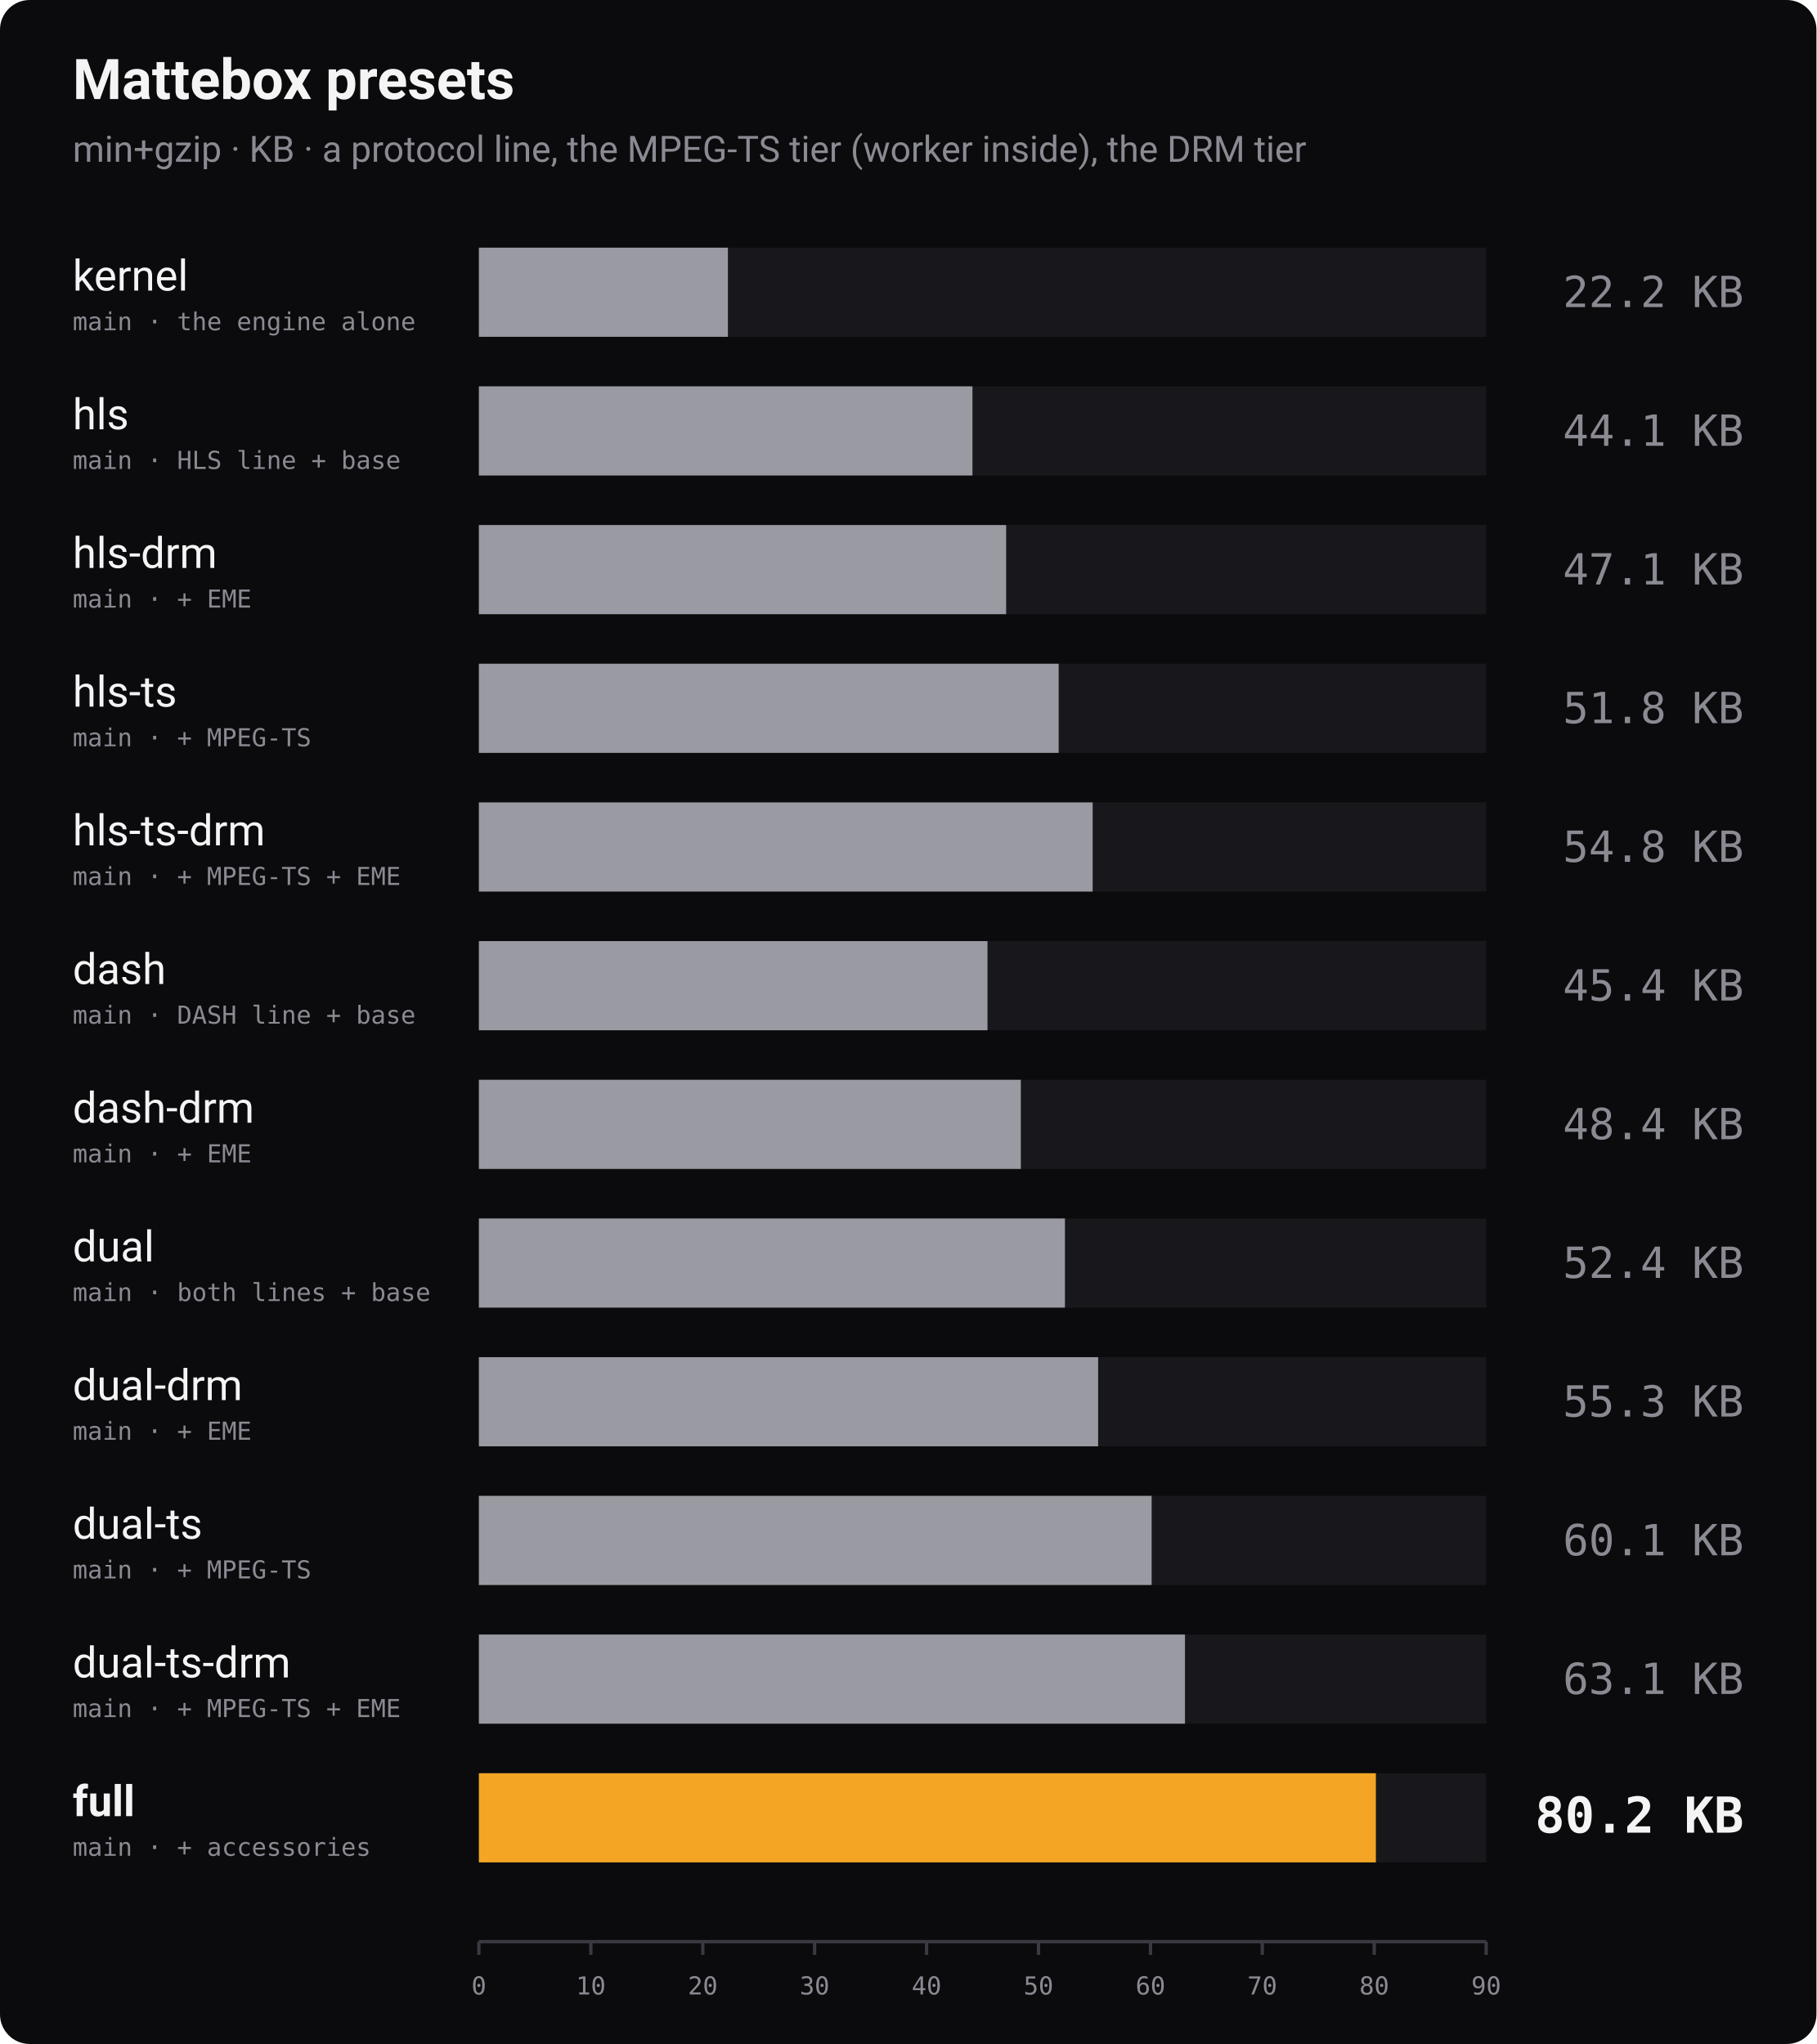
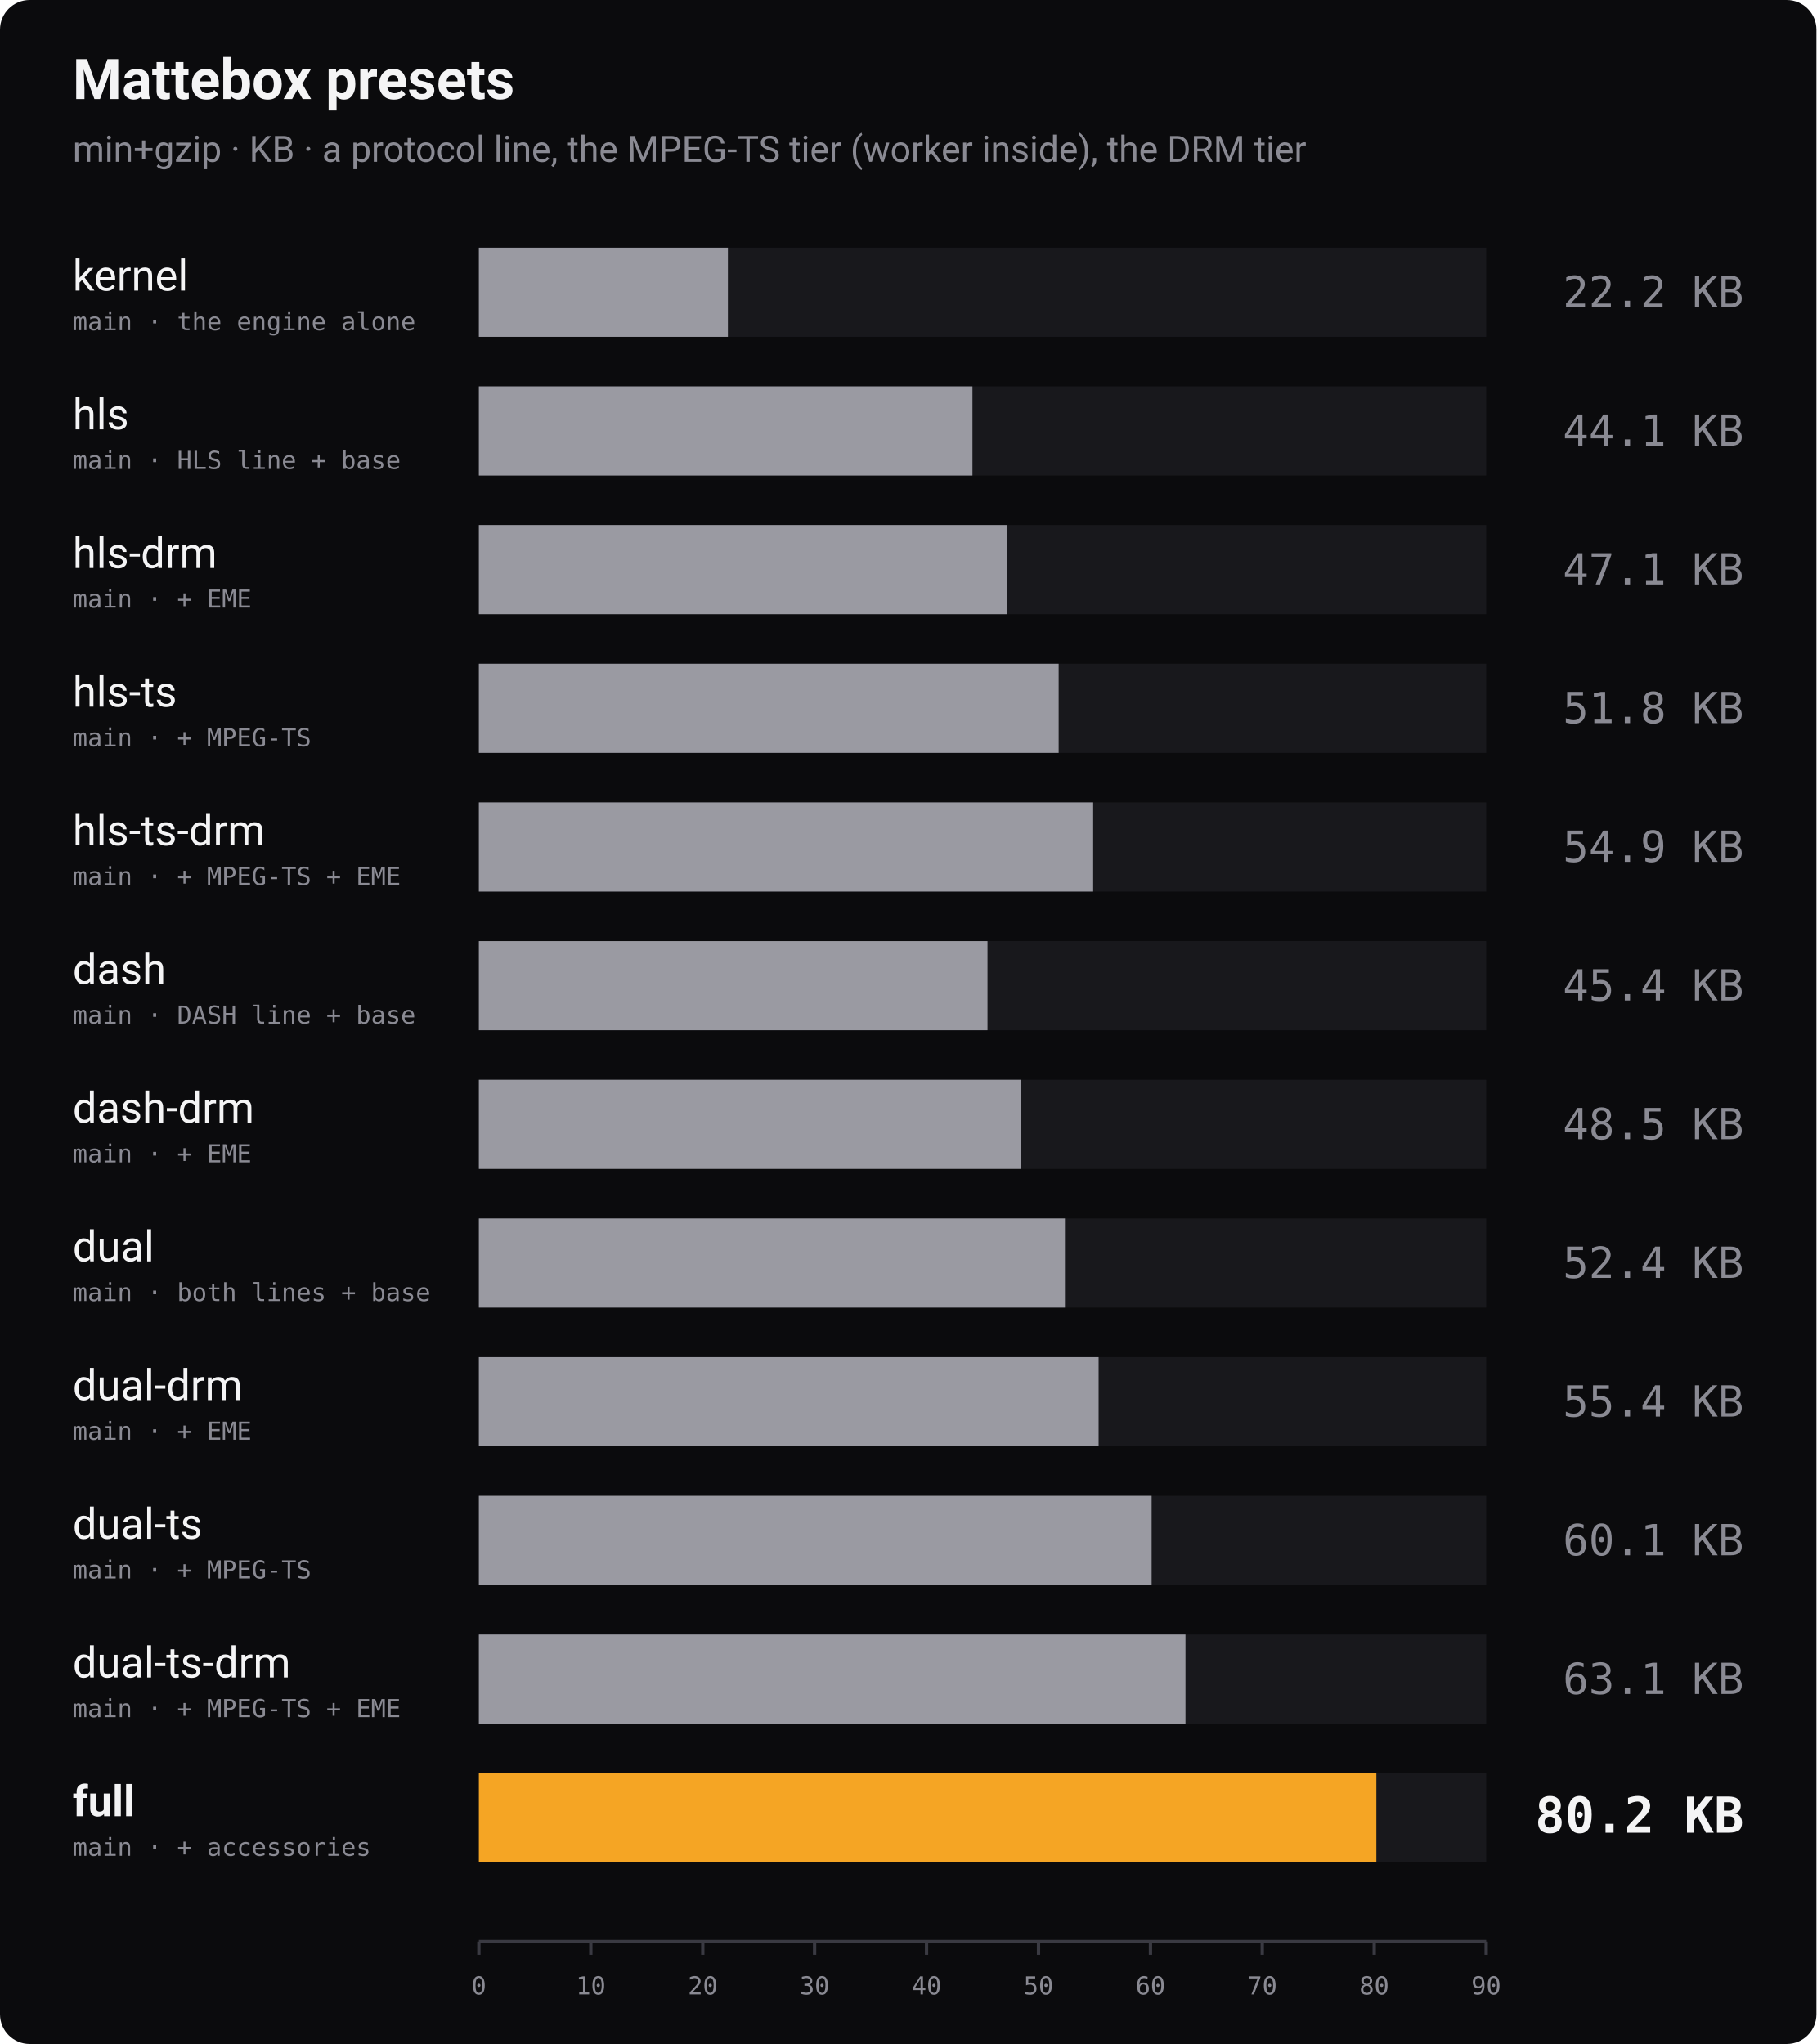
<svg xmlns="http://www.w3.org/2000/svg" width="1100" height="1238" viewBox="0 0 1100 1238" role="img" aria-label="Bundle size of every Mattebox preset, min+gzip">
  <rect width="1100" height="1238" rx="18" fill="#0b0b0d" />
  <text x="44" y="60" font-family="-apple-system, 'Segoe UI', Roboto, Helvetica, Arial, sans-serif" font-size="34" font-weight="700" fill="#f4f4f5">Mattebox presets</text>
  <text x="44" y="98" font-family="-apple-system, 'Segoe UI', Roboto, Helvetica, Arial, sans-serif" font-size="22" fill="#8a8a93">min+gzip · KB · a protocol line, the MPEG-TS tier (worker inside), the DRM tier</text>
  <text x="44" y="176" font-family="-apple-system, 'Segoe UI', Roboto, Helvetica, Arial, sans-serif" font-size="26" font-weight="400" fill="#f4f4f5">kernel</text>
  <text x="44" y="200" font-family="ui-monospace, 'SF Mono', Menlo, Consolas, monospace" font-size="15" fill="#8a8a93">main · the engine alone</text>
  <rect x="290" y="150" width="610" height="54" fill="#18181c" />
  <rect x="290" y="150" width="150.8" height="54" fill="#9a9aa2" />
  <text x="1056" y="186" text-anchor="end" font-family="ui-monospace, 'SF Mono', Menlo, Consolas, monospace" font-size="26" font-weight="400" fill="#8a8a93">22.2 KB</text>
  <text x="44" y="260" font-family="-apple-system, 'Segoe UI', Roboto, Helvetica, Arial, sans-serif" font-size="26" font-weight="400" fill="#f4f4f5">hls</text>
  <text x="44" y="284" font-family="ui-monospace, 'SF Mono', Menlo, Consolas, monospace" font-size="15" fill="#8a8a93">main · HLS line + base</text>
  <rect x="290" y="234" width="610" height="54" fill="#18181c" />
  <rect x="290" y="234" width="298.9" height="54" fill="#9a9aa2" />
  <text x="1056" y="270" text-anchor="end" font-family="ui-monospace, 'SF Mono', Menlo, Consolas, monospace" font-size="26" font-weight="400" fill="#8a8a93">44.1 KB</text>
  <text x="44" y="344" font-family="-apple-system, 'Segoe UI', Roboto, Helvetica, Arial, sans-serif" font-size="26" font-weight="400" fill="#f4f4f5">hls-drm</text>
  <text x="44" y="368" font-family="ui-monospace, 'SF Mono', Menlo, Consolas, monospace" font-size="15" fill="#8a8a93">main · + EME</text>
  <rect x="290" y="318" width="610" height="54" fill="#18181c" />
-   <rect x="290" y="318" width="319.3" height="54" fill="#9a9aa2" />
+   <rect x="290" y="318" width="319.6" height="54" fill="#9a9aa2" />
  <text x="1056" y="354" text-anchor="end" font-family="ui-monospace, 'SF Mono', Menlo, Consolas, monospace" font-size="26" font-weight="400" fill="#8a8a93">47.1 KB</text>
  <text x="44" y="428" font-family="-apple-system, 'Segoe UI', Roboto, Helvetica, Arial, sans-serif" font-size="26" font-weight="400" fill="#f4f4f5">hls-ts</text>
  <text x="44" y="452" font-family="ui-monospace, 'SF Mono', Menlo, Consolas, monospace" font-size="15" fill="#8a8a93">main · + MPEG-TS</text>
  <rect x="290" y="402" width="610" height="54" fill="#18181c" />
  <rect x="290" y="402" width="351.1" height="54" fill="#9a9aa2" />
  <text x="1056" y="438" text-anchor="end" font-family="ui-monospace, 'SF Mono', Menlo, Consolas, monospace" font-size="26" font-weight="400" fill="#8a8a93">51.8 KB</text>
  <text x="44" y="512" font-family="-apple-system, 'Segoe UI', Roboto, Helvetica, Arial, sans-serif" font-size="26" font-weight="400" fill="#f4f4f5">hls-ts-drm</text>
  <text x="44" y="536" font-family="ui-monospace, 'SF Mono', Menlo, Consolas, monospace" font-size="15" fill="#8a8a93">main · + MPEG-TS + EME</text>
  <rect x="290" y="486" width="610" height="54" fill="#18181c" />
-   <rect x="290" y="486" width="371.7" height="54" fill="#9a9aa2" />
-   <text x="1056" y="522" text-anchor="end" font-family="ui-monospace, 'SF Mono', Menlo, Consolas, monospace" font-size="26" font-weight="400" fill="#8a8a93">54.8 KB</text>
+   <rect x="290" y="486" width="372.0" height="54" fill="#9a9aa2" />
+   <text x="1056" y="522" text-anchor="end" font-family="ui-monospace, 'SF Mono', Menlo, Consolas, monospace" font-size="26" font-weight="400" fill="#8a8a93">54.9 KB</text>
  <text x="44" y="596" font-family="-apple-system, 'Segoe UI', Roboto, Helvetica, Arial, sans-serif" font-size="26" font-weight="400" fill="#f4f4f5">dash</text>
  <text x="44" y="620" font-family="ui-monospace, 'SF Mono', Menlo, Consolas, monospace" font-size="15" fill="#8a8a93">main · DASH line + base</text>
  <rect x="290" y="570" width="610" height="54" fill="#18181c" />
  <rect x="290" y="570" width="308.0" height="54" fill="#9a9aa2" />
  <text x="1056" y="606" text-anchor="end" font-family="ui-monospace, 'SF Mono', Menlo, Consolas, monospace" font-size="26" font-weight="400" fill="#8a8a93">45.4 KB</text>
  <text x="44" y="680" font-family="-apple-system, 'Segoe UI', Roboto, Helvetica, Arial, sans-serif" font-size="26" font-weight="400" fill="#f4f4f5">dash-drm</text>
  <text x="44" y="704" font-family="ui-monospace, 'SF Mono', Menlo, Consolas, monospace" font-size="15" fill="#8a8a93">main · + EME</text>
  <rect x="290" y="654" width="610" height="54" fill="#18181c" />
-   <rect x="290" y="654" width="328.2" height="54" fill="#9a9aa2" />
-   <text x="1056" y="690" text-anchor="end" font-family="ui-monospace, 'SF Mono', Menlo, Consolas, monospace" font-size="26" font-weight="400" fill="#8a8a93">48.4 KB</text>
+   <rect x="290" y="654" width="328.5" height="54" fill="#9a9aa2" />
+   <text x="1056" y="690" text-anchor="end" font-family="ui-monospace, 'SF Mono', Menlo, Consolas, monospace" font-size="26" font-weight="400" fill="#8a8a93">48.5 KB</text>
  <text x="44" y="764" font-family="-apple-system, 'Segoe UI', Roboto, Helvetica, Arial, sans-serif" font-size="26" font-weight="400" fill="#f4f4f5">dual</text>
  <text x="44" y="788" font-family="ui-monospace, 'SF Mono', Menlo, Consolas, monospace" font-size="15" fill="#8a8a93">main · both lines + base</text>
  <rect x="290" y="738" width="610" height="54" fill="#18181c" />
  <rect x="290" y="738" width="354.9" height="54" fill="#9a9aa2" />
  <text x="1056" y="774" text-anchor="end" font-family="ui-monospace, 'SF Mono', Menlo, Consolas, monospace" font-size="26" font-weight="400" fill="#8a8a93">52.4 KB</text>
  <text x="44" y="848" font-family="-apple-system, 'Segoe UI', Roboto, Helvetica, Arial, sans-serif" font-size="26" font-weight="400" fill="#f4f4f5">dual-drm</text>
  <text x="44" y="872" font-family="ui-monospace, 'SF Mono', Menlo, Consolas, monospace" font-size="15" fill="#8a8a93">main · + EME</text>
  <rect x="290" y="822" width="610" height="54" fill="#18181c" />
-   <rect x="290" y="822" width="375.0" height="54" fill="#9a9aa2" />
-   <text x="1056" y="858" text-anchor="end" font-family="ui-monospace, 'SF Mono', Menlo, Consolas, monospace" font-size="26" font-weight="400" fill="#8a8a93">55.3 KB</text>
+   <rect x="290" y="822" width="375.3" height="54" fill="#9a9aa2" />
+   <text x="1056" y="858" text-anchor="end" font-family="ui-monospace, 'SF Mono', Menlo, Consolas, monospace" font-size="26" font-weight="400" fill="#8a8a93">55.4 KB</text>
  <text x="44" y="932" font-family="-apple-system, 'Segoe UI', Roboto, Helvetica, Arial, sans-serif" font-size="26" font-weight="400" fill="#f4f4f5">dual-ts</text>
  <text x="44" y="956" font-family="ui-monospace, 'SF Mono', Menlo, Consolas, monospace" font-size="15" fill="#8a8a93">main · + MPEG-TS</text>
  <rect x="290" y="906" width="610" height="54" fill="#18181c" />
  <rect x="290" y="906" width="407.4" height="54" fill="#9a9aa2" />
  <text x="1056" y="942" text-anchor="end" font-family="ui-monospace, 'SF Mono', Menlo, Consolas, monospace" font-size="26" font-weight="400" fill="#8a8a93">60.1 KB</text>
  <text x="44" y="1016" font-family="-apple-system, 'Segoe UI', Roboto, Helvetica, Arial, sans-serif" font-size="26" font-weight="400" fill="#f4f4f5">dual-ts-drm</text>
  <text x="44" y="1040" font-family="ui-monospace, 'SF Mono', Menlo, Consolas, monospace" font-size="15" fill="#8a8a93">main · + MPEG-TS + EME</text>
  <rect x="290" y="990" width="610" height="54" fill="#18181c" />
-   <rect x="290" y="990" width="427.6" height="54" fill="#9a9aa2" />
+   <rect x="290" y="990" width="427.9" height="54" fill="#9a9aa2" />
  <text x="1056" y="1026" text-anchor="end" font-family="ui-monospace, 'SF Mono', Menlo, Consolas, monospace" font-size="26" font-weight="400" fill="#8a8a93">63.1 KB</text>
  <text x="44" y="1100" font-family="-apple-system, 'Segoe UI', Roboto, Helvetica, Arial, sans-serif" font-size="26" font-weight="700" fill="#f4f4f5">full</text>
  <text x="44" y="1124" font-family="ui-monospace, 'SF Mono', Menlo, Consolas, monospace" font-size="15" fill="#8a8a93">main · + accessories</text>
  <rect x="290" y="1074" width="610" height="54" fill="#18181c" />
-   <rect x="290" y="1074" width="543.2" height="54" fill="#f5a524" />
+   <rect x="290" y="1074" width="543.5" height="54" fill="#f5a524" />
  <text x="1056" y="1110" text-anchor="end" font-family="ui-monospace, 'SF Mono', Menlo, Consolas, monospace" font-size="30" font-weight="700" fill="#f4f4f5">80.2 KB</text>
  <line x1="290" y1="1176" x2="900" y2="1176" stroke="#3a3a42" stroke-width="2" />
  <line x1="290.0" y1="1176" x2="290.0" y2="1184" stroke="#3a3a42" stroke-width="2" />
  <text x="290.0" y="1208" text-anchor="middle" font-family="ui-monospace, 'SF Mono', Menlo, Consolas, monospace" font-size="15" fill="#8a8a93">0</text>
  <line x1="357.8" y1="1176" x2="357.8" y2="1184" stroke="#3a3a42" stroke-width="2" />
  <text x="357.8" y="1208" text-anchor="middle" font-family="ui-monospace, 'SF Mono', Menlo, Consolas, monospace" font-size="15" fill="#8a8a93">10</text>
  <line x1="425.6" y1="1176" x2="425.6" y2="1184" stroke="#3a3a42" stroke-width="2" />
  <text x="425.6" y="1208" text-anchor="middle" font-family="ui-monospace, 'SF Mono', Menlo, Consolas, monospace" font-size="15" fill="#8a8a93">20</text>
  <line x1="493.3" y1="1176" x2="493.3" y2="1184" stroke="#3a3a42" stroke-width="2" />
  <text x="493.3" y="1208" text-anchor="middle" font-family="ui-monospace, 'SF Mono', Menlo, Consolas, monospace" font-size="15" fill="#8a8a93">30</text>
  <line x1="561.1" y1="1176" x2="561.1" y2="1184" stroke="#3a3a42" stroke-width="2" />
  <text x="561.1" y="1208" text-anchor="middle" font-family="ui-monospace, 'SF Mono', Menlo, Consolas, monospace" font-size="15" fill="#8a8a93">40</text>
  <line x1="628.9" y1="1176" x2="628.9" y2="1184" stroke="#3a3a42" stroke-width="2" />
  <text x="628.9" y="1208" text-anchor="middle" font-family="ui-monospace, 'SF Mono', Menlo, Consolas, monospace" font-size="15" fill="#8a8a93">50</text>
  <line x1="696.7" y1="1176" x2="696.7" y2="1184" stroke="#3a3a42" stroke-width="2" />
  <text x="696.7" y="1208" text-anchor="middle" font-family="ui-monospace, 'SF Mono', Menlo, Consolas, monospace" font-size="15" fill="#8a8a93">60</text>
  <line x1="764.4" y1="1176" x2="764.4" y2="1184" stroke="#3a3a42" stroke-width="2" />
  <text x="764.4" y="1208" text-anchor="middle" font-family="ui-monospace, 'SF Mono', Menlo, Consolas, monospace" font-size="15" fill="#8a8a93">70</text>
  <line x1="832.2" y1="1176" x2="832.2" y2="1184" stroke="#3a3a42" stroke-width="2" />
  <text x="832.2" y="1208" text-anchor="middle" font-family="ui-monospace, 'SF Mono', Menlo, Consolas, monospace" font-size="15" fill="#8a8a93">80</text>
  <line x1="900.0" y1="1176" x2="900.0" y2="1184" stroke="#3a3a42" stroke-width="2" />
  <text x="900.0" y="1208" text-anchor="middle" font-family="ui-monospace, 'SF Mono', Menlo, Consolas, monospace" font-size="15" fill="#8a8a93">90</text>
</svg>
